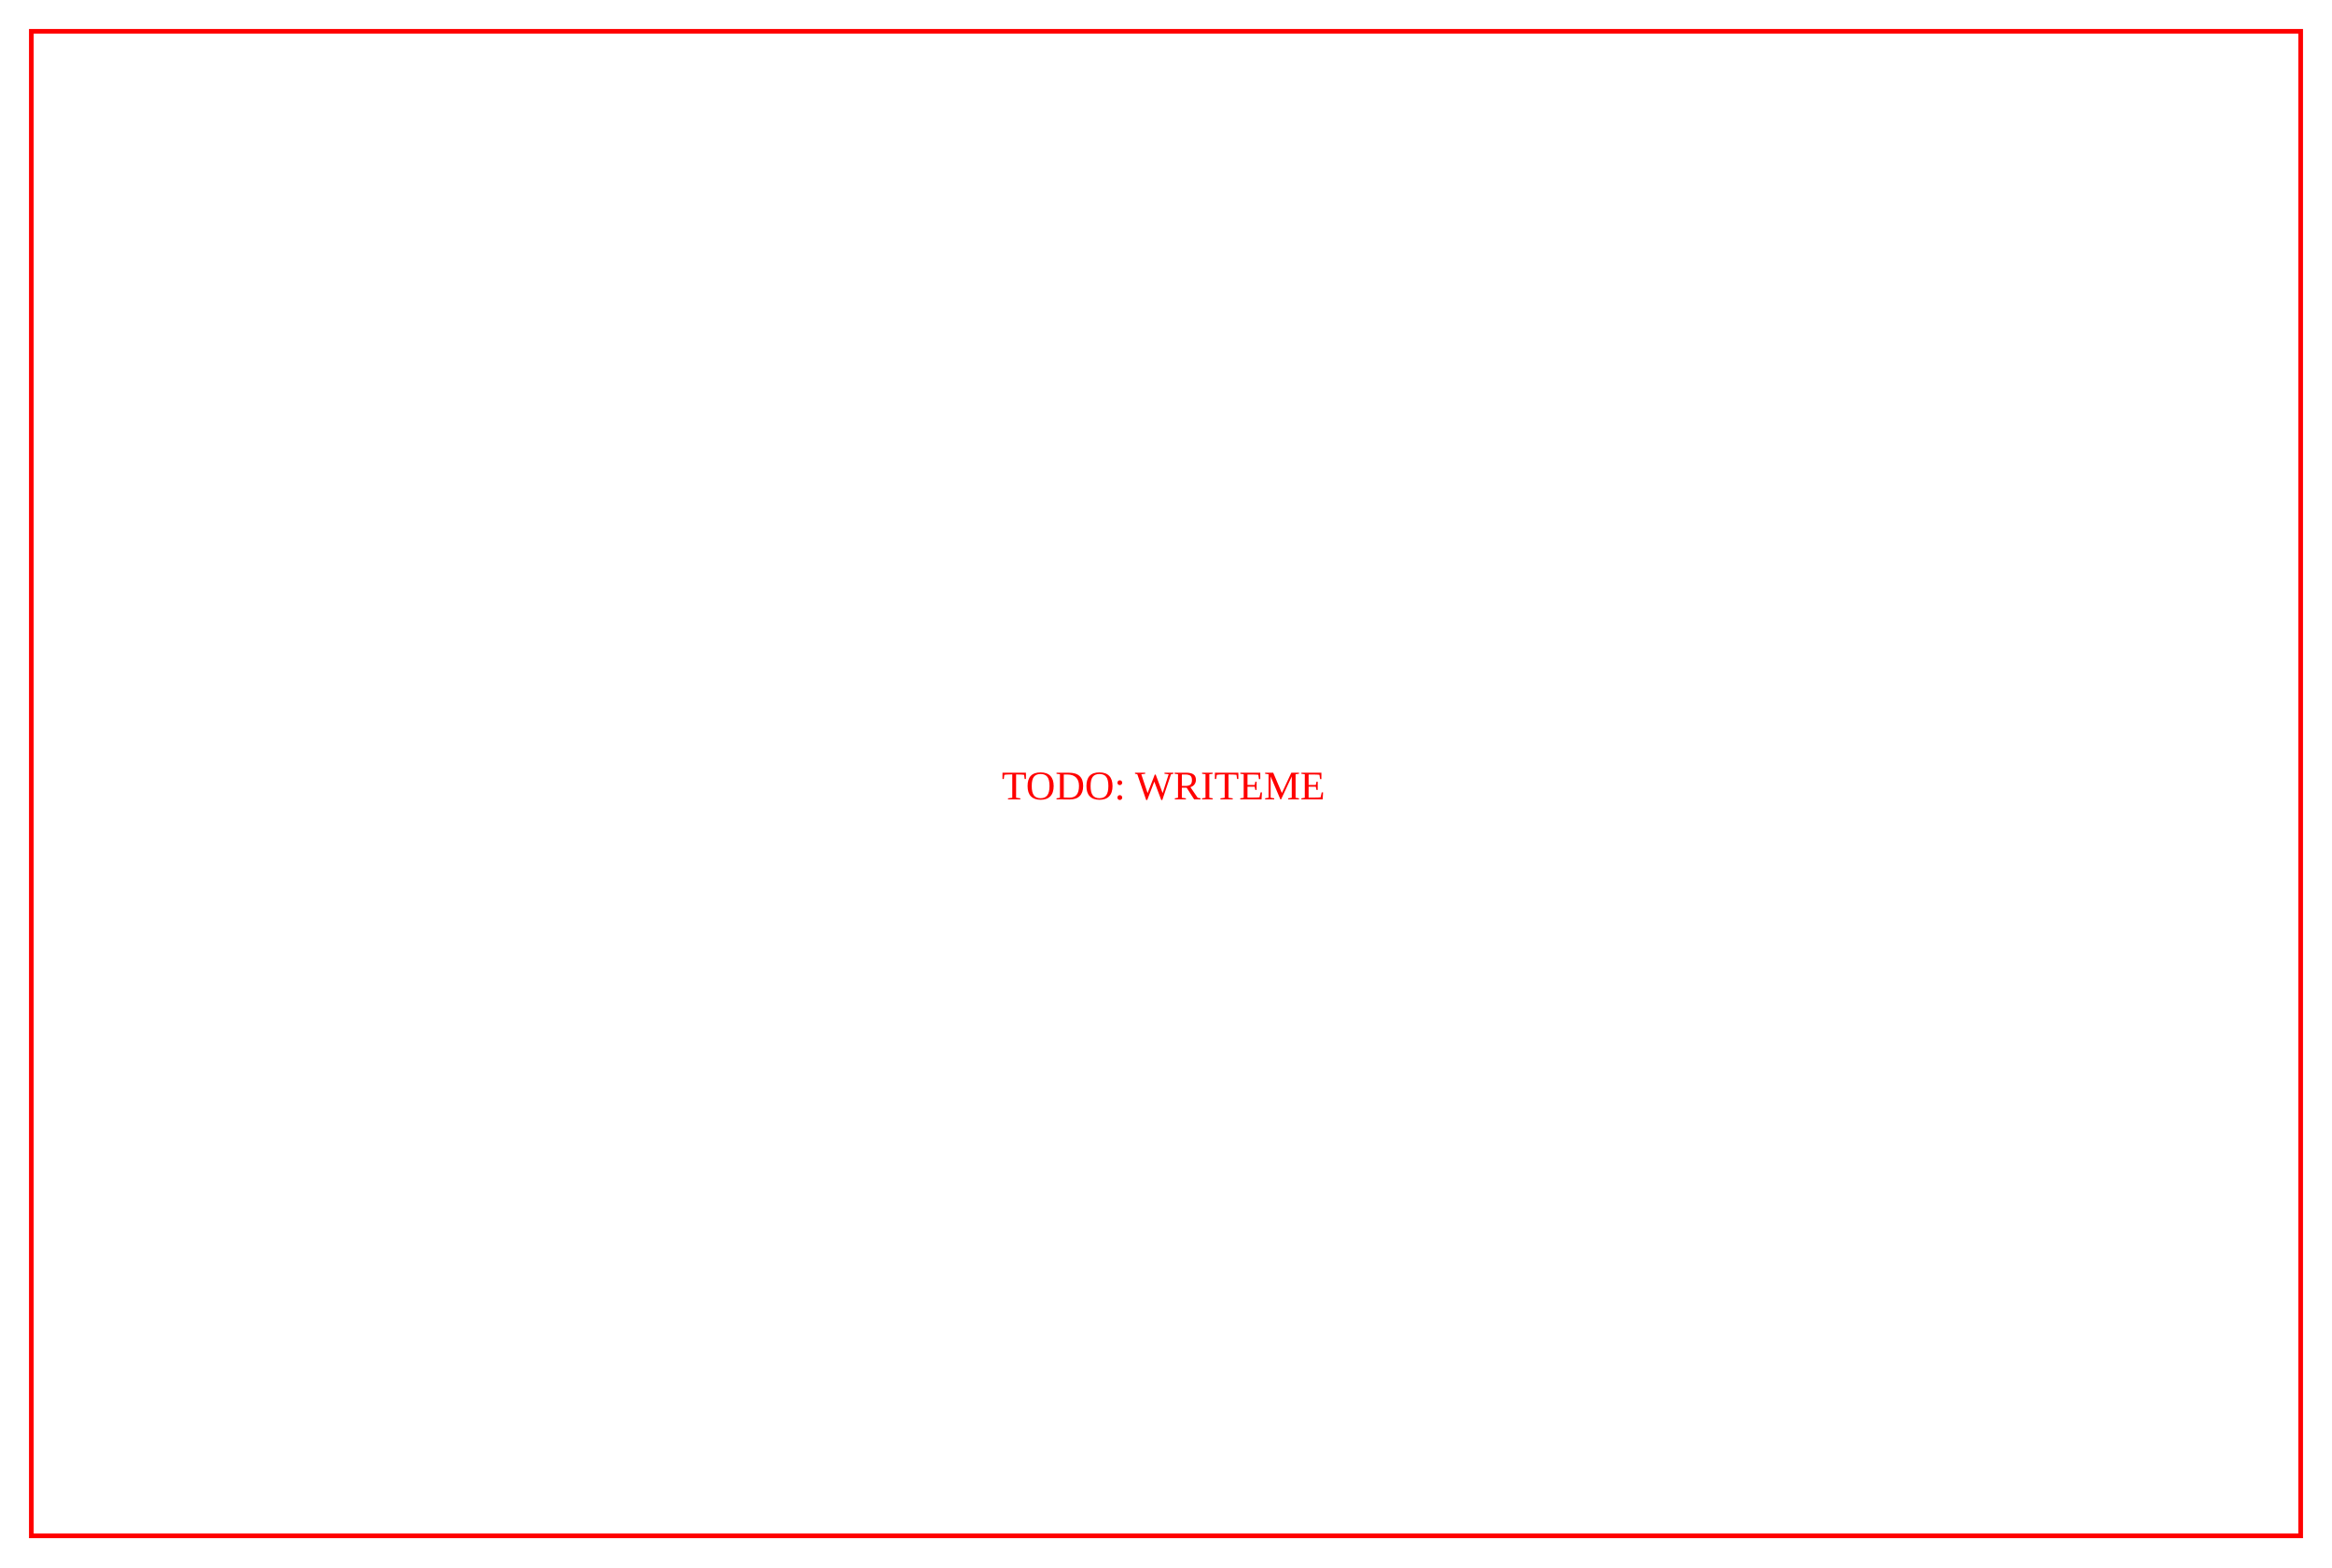
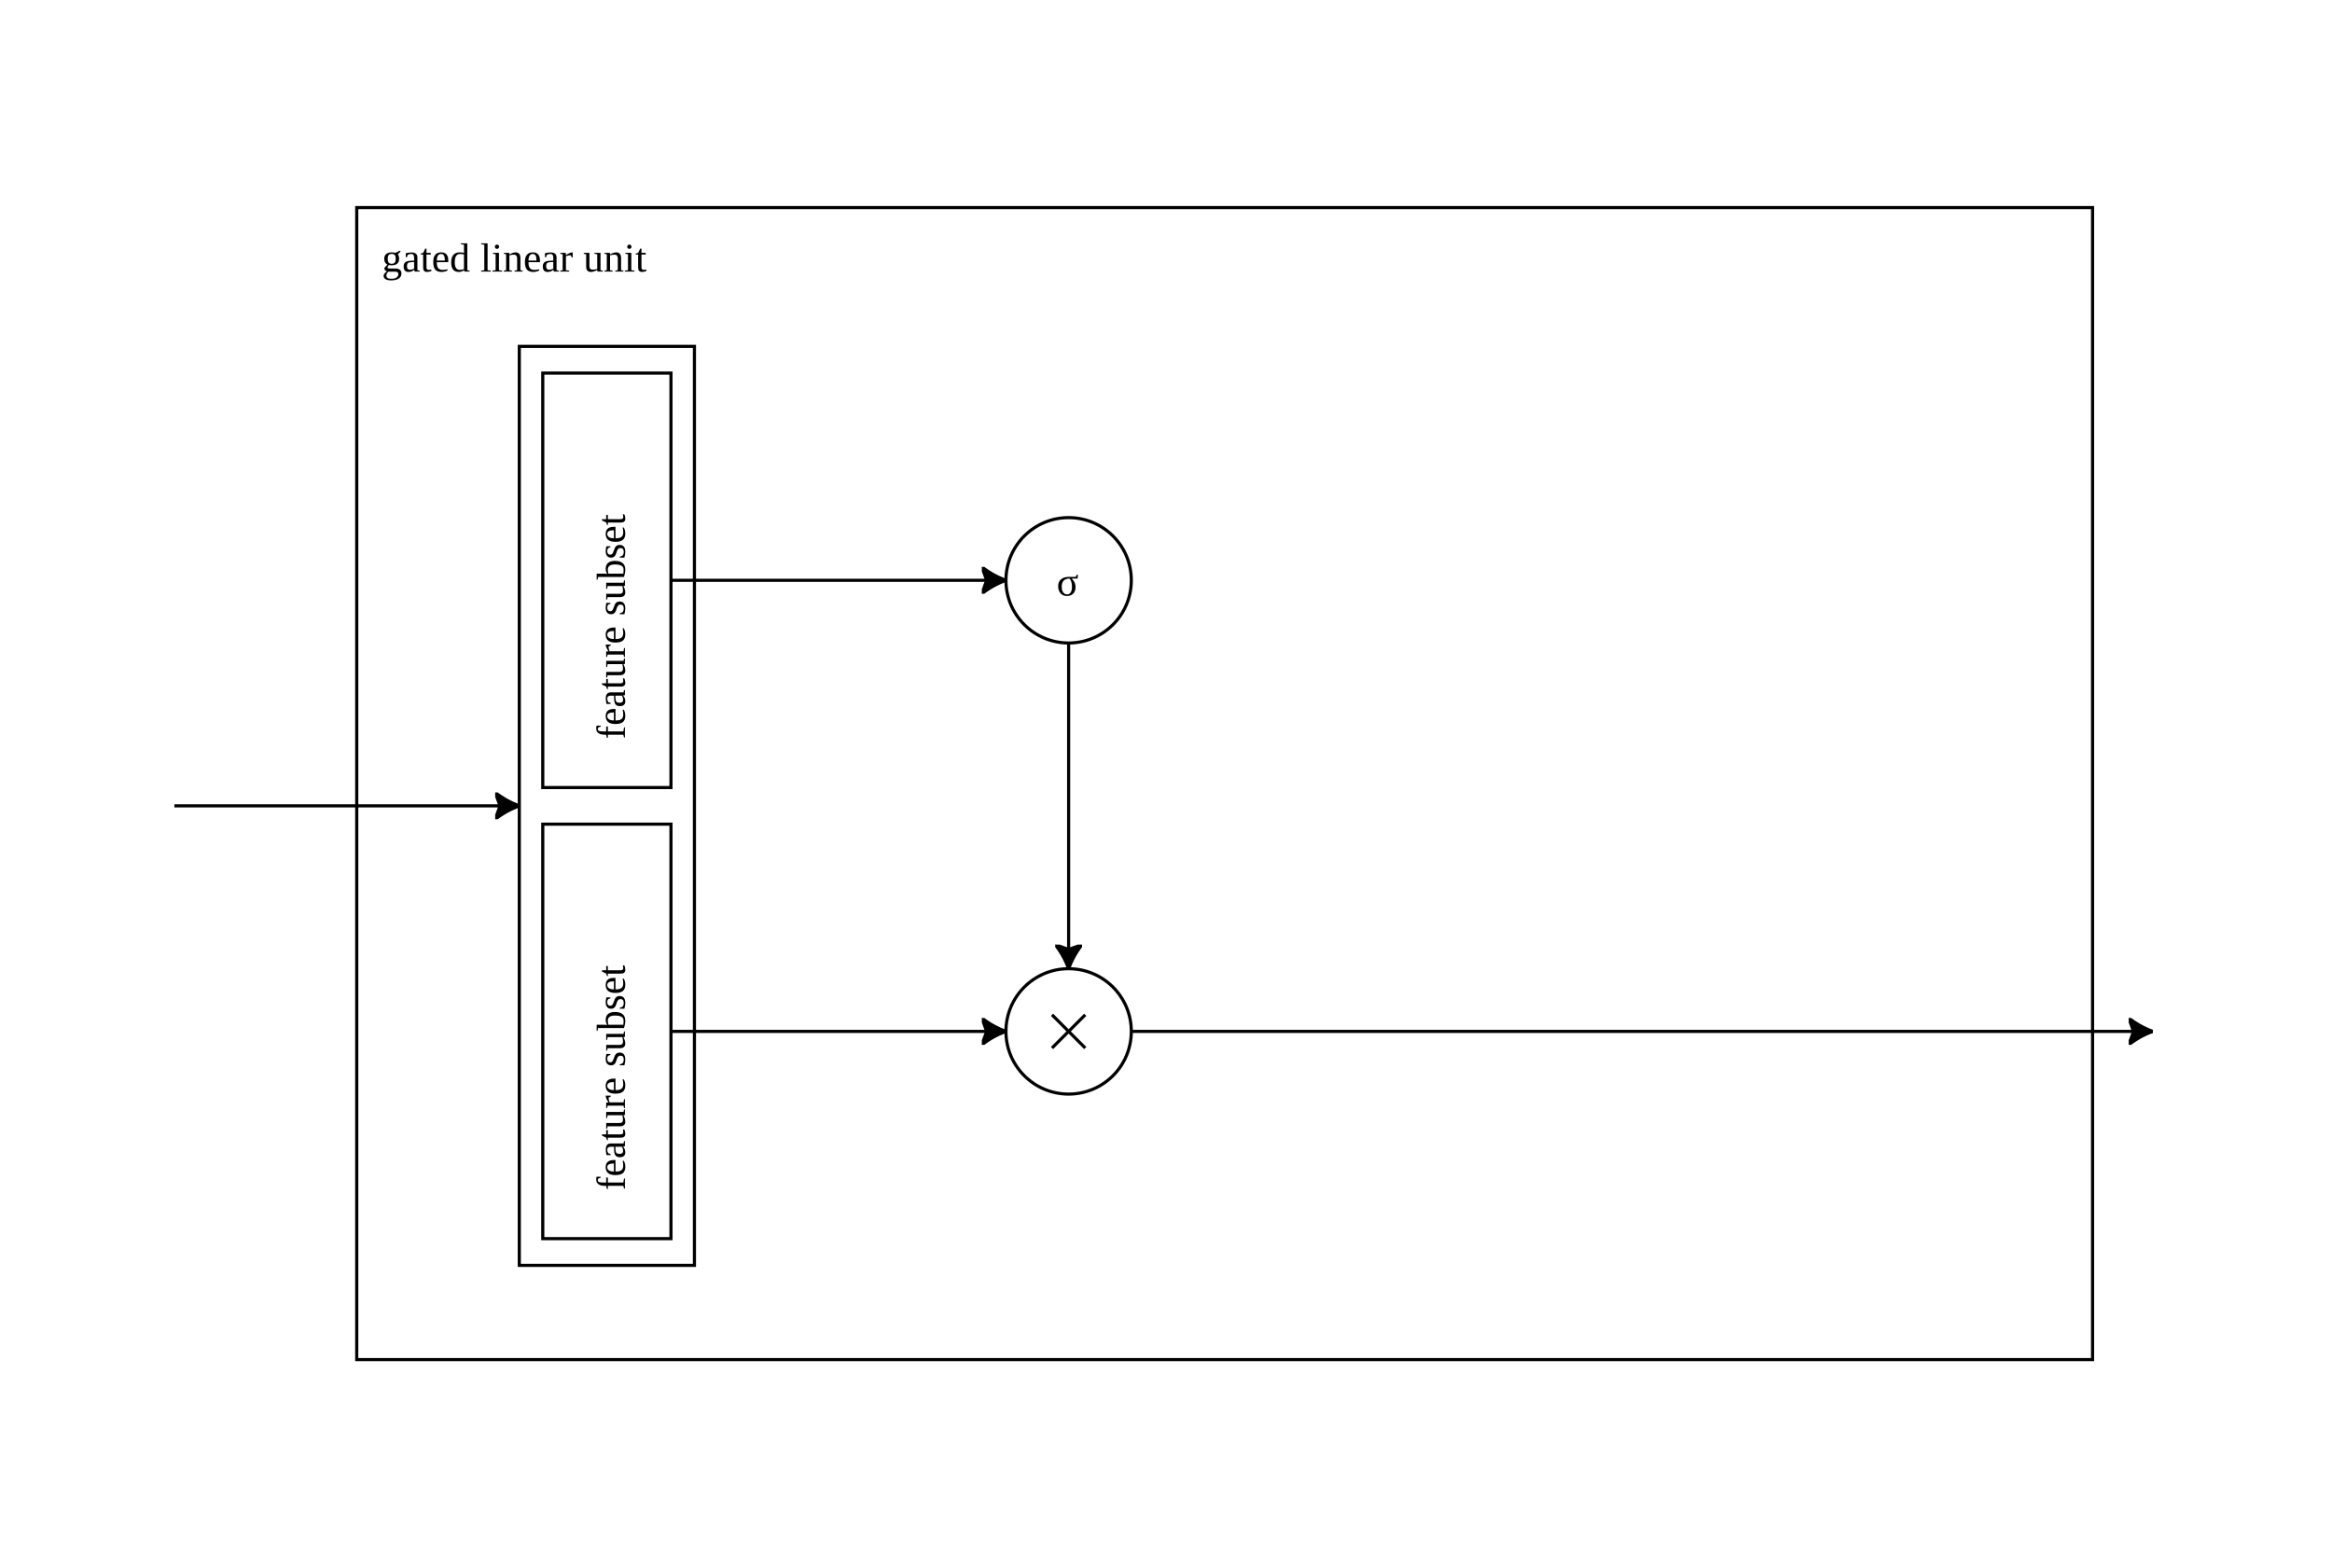
- <svg xmlns="http://www.w3.org/2000/svg" viewBox="0 0 744 500">
-   <rect x="10" y="10" width="724" height="480" style="stroke: rgb(255, 0, 0); stroke-width: 1.5; fill: none;" />
-   <text x="319.596" y="255.041" class="figure-text" style="fill: rgb(255, 0, 0); font-size: 13px; white-space: pre;">TODO: WRITEME</text>
+ <svg xmlns="http://www.w3.org/2000/svg" xmlns:xlink="http://www.w3.org/1999/xlink" viewBox="0 0 744 500">
+   <defs>
+     <symbol id="arrow-right" viewBox="0 0 7.69 8.56">
+       <path style="stroke: rgb(0, 0, 0);" d="M 7.69 4.28 C 4.911 5.279 2.314 6.725 0 8.56 L 1.55 4.28 L 0 0 C 2.314 1.835 4.911 3.28 7.69 4.28 Z" class="figure-path" />
+     </symbol>
+     <symbol id="arrow-down" viewBox="0 0 8.56 7.69">
+       <path style="stroke: rgb(0, 0, 0);" d="M 4.28 7.69 a 27.2 27.2 0 0 0 -4.28 -7.69 l 4.28 1.55 4.28 -1.55 A 27.18 27.18 0 0 0 4.28 7.69 Z" class="figure-path" />
+     </symbol>
+   </defs>
+   <g transform="matrix(1, 0, 0, 1, 92.45399, 39.94152)" class="style-transfer-network">
+     <rect x="21.358" y="26.285" width="553.794" height="367.547" style="fill: none; stroke: rgb(0, 0, 0);" class="figure-group figure-box" />
+     <text x="29.371" y="46.7" style="font-size: 13px; white-space: pre;" class="figure-text">gated linear unit</text>
+     <g transform="matrix(1, 0, 0, 1, 165.0215, 144.6544)">
+       <ellipse style="stroke: rgb(0, 0, 0); fill: none;" cx="83.459" cy="144.469" rx="20" ry="20" class="figure-element" />
+       <line style="stroke: rgb(0, 0, 0); fill: none;" x1="83.459" y1="151.969" x2="83.459" y2="136.969" class="figure-line" transform="matrix(0.707107, 0.707107, -0.707107, 0.707107, 126.5996, -16.70044)" />
+       <line style="stroke: rgb(0, 0, 0); fill: none;" x1="75.959" y1="144.469" x2="90.959" y2="144.469" class="figure-line" transform="matrix(0.707107, 0.707107, -0.707107, 0.707107, 126.5996, -16.70044)" />
+     </g>
+     <g transform="matrix(1, 0, 0, 1, -131.365, -135.3303)">
+       <rect x="204.588" y="205.89" width="55.877" height="293.208" style="fill: none; stroke: rgb(0, 0, 0);" class="figure-element figure-box" />
+       <use width="7.69" height="8.56" transform="matrix(1, 0, 0, 1, 352.1555, 276.2543)" xlink:href="#arrow-right" />
+       <use width="8.56" height="7.69" transform="matrix(1, 0, 0, 1, 375.5655, 396.7637)" xlink:href="#arrow-down" />
+       <use width="7.69" height="8.56" transform="matrix(1, 0, 0, 1, 718.0516, 420.1737)" xlink:href="#arrow-right" />
+       <use width="7.69" height="8.56" transform="matrix(1, 0, 0, 1, 196.898, 348.214)" xlink:href="#arrow-right" />
+       <use width="7.69" height="8.56" transform="matrix(1, 0, 0, 1, 352.1555, 420.1737)" xlink:href="#arrow-right" />
+     </g>
+     <path style="fill: none; stroke: rgb(0, 0, 0);" d="M -36.816 217.164 L 73.223 217.164" class="figure-line" />
+     <g transform="matrix(1, 0, 0, 1, -123.8755, -136.7906)">
+       <rect x="204.588" y="215.876" width="40.898" height="132.237" style="fill: none; stroke: rgb(0, 0, 0);" class="figure-element figure-box" />
+       <text x="153.606" y="135.187" style="font-size: 13px; white-space: pre;" transform="matrix(0, -1, 1, 0, 95.60271, 486.2911)" class="figure-text">feature subset</text>
+     </g>
+     <g transform="matrix(1, 0, 0, 1, -123.8755, 7.12889)">
+       <rect x="204.588" y="215.876" width="40.898" height="132.237" style="fill: none; stroke: rgb(0, 0, 0);" class="figure-element figure-box" />
+       <text x="153.606" y="135.187" style="font-size: 13px; white-space: pre;" transform="matrix(0, -1, 1, 0, 95.60271, 486.2911)" class="figure-text">feature subset</text>
+     </g>
+     <g transform="matrix(1, 0, 0, 1, 165.0215, 0.734953)">
+       <ellipse style="stroke: rgb(0, 0, 0); fill: none;" cx="83.459" cy="144.469" rx="20" ry="20" class="figure-element" />
+       <text x="79.616" y="149.348" style="font-size: 13px; white-space: pre;" class="figure-text">σ</text>
+     </g>
+     <path style="fill: none; stroke: rgb(0, 0, 0);" d="M 121.61 145.204 L 228.48 145.204" class="figure-line" />
+     <path style="fill: none; stroke: rgb(0, 0, 0);" d="M 121.61 289.123 L 228.48 289.123" class="figure-line" />
+     <path style="fill: none; stroke: rgb(0, 0, 0);" d="M 268.48 289.123 L 594.377 289.123" class="figure-line" />
+     <path style="fill: none; stroke: rgb(0, 0, 0);" d="M 248.48 165.204 L 248.48 269.123" class="figure-line" />
+   </g>
</svg>
